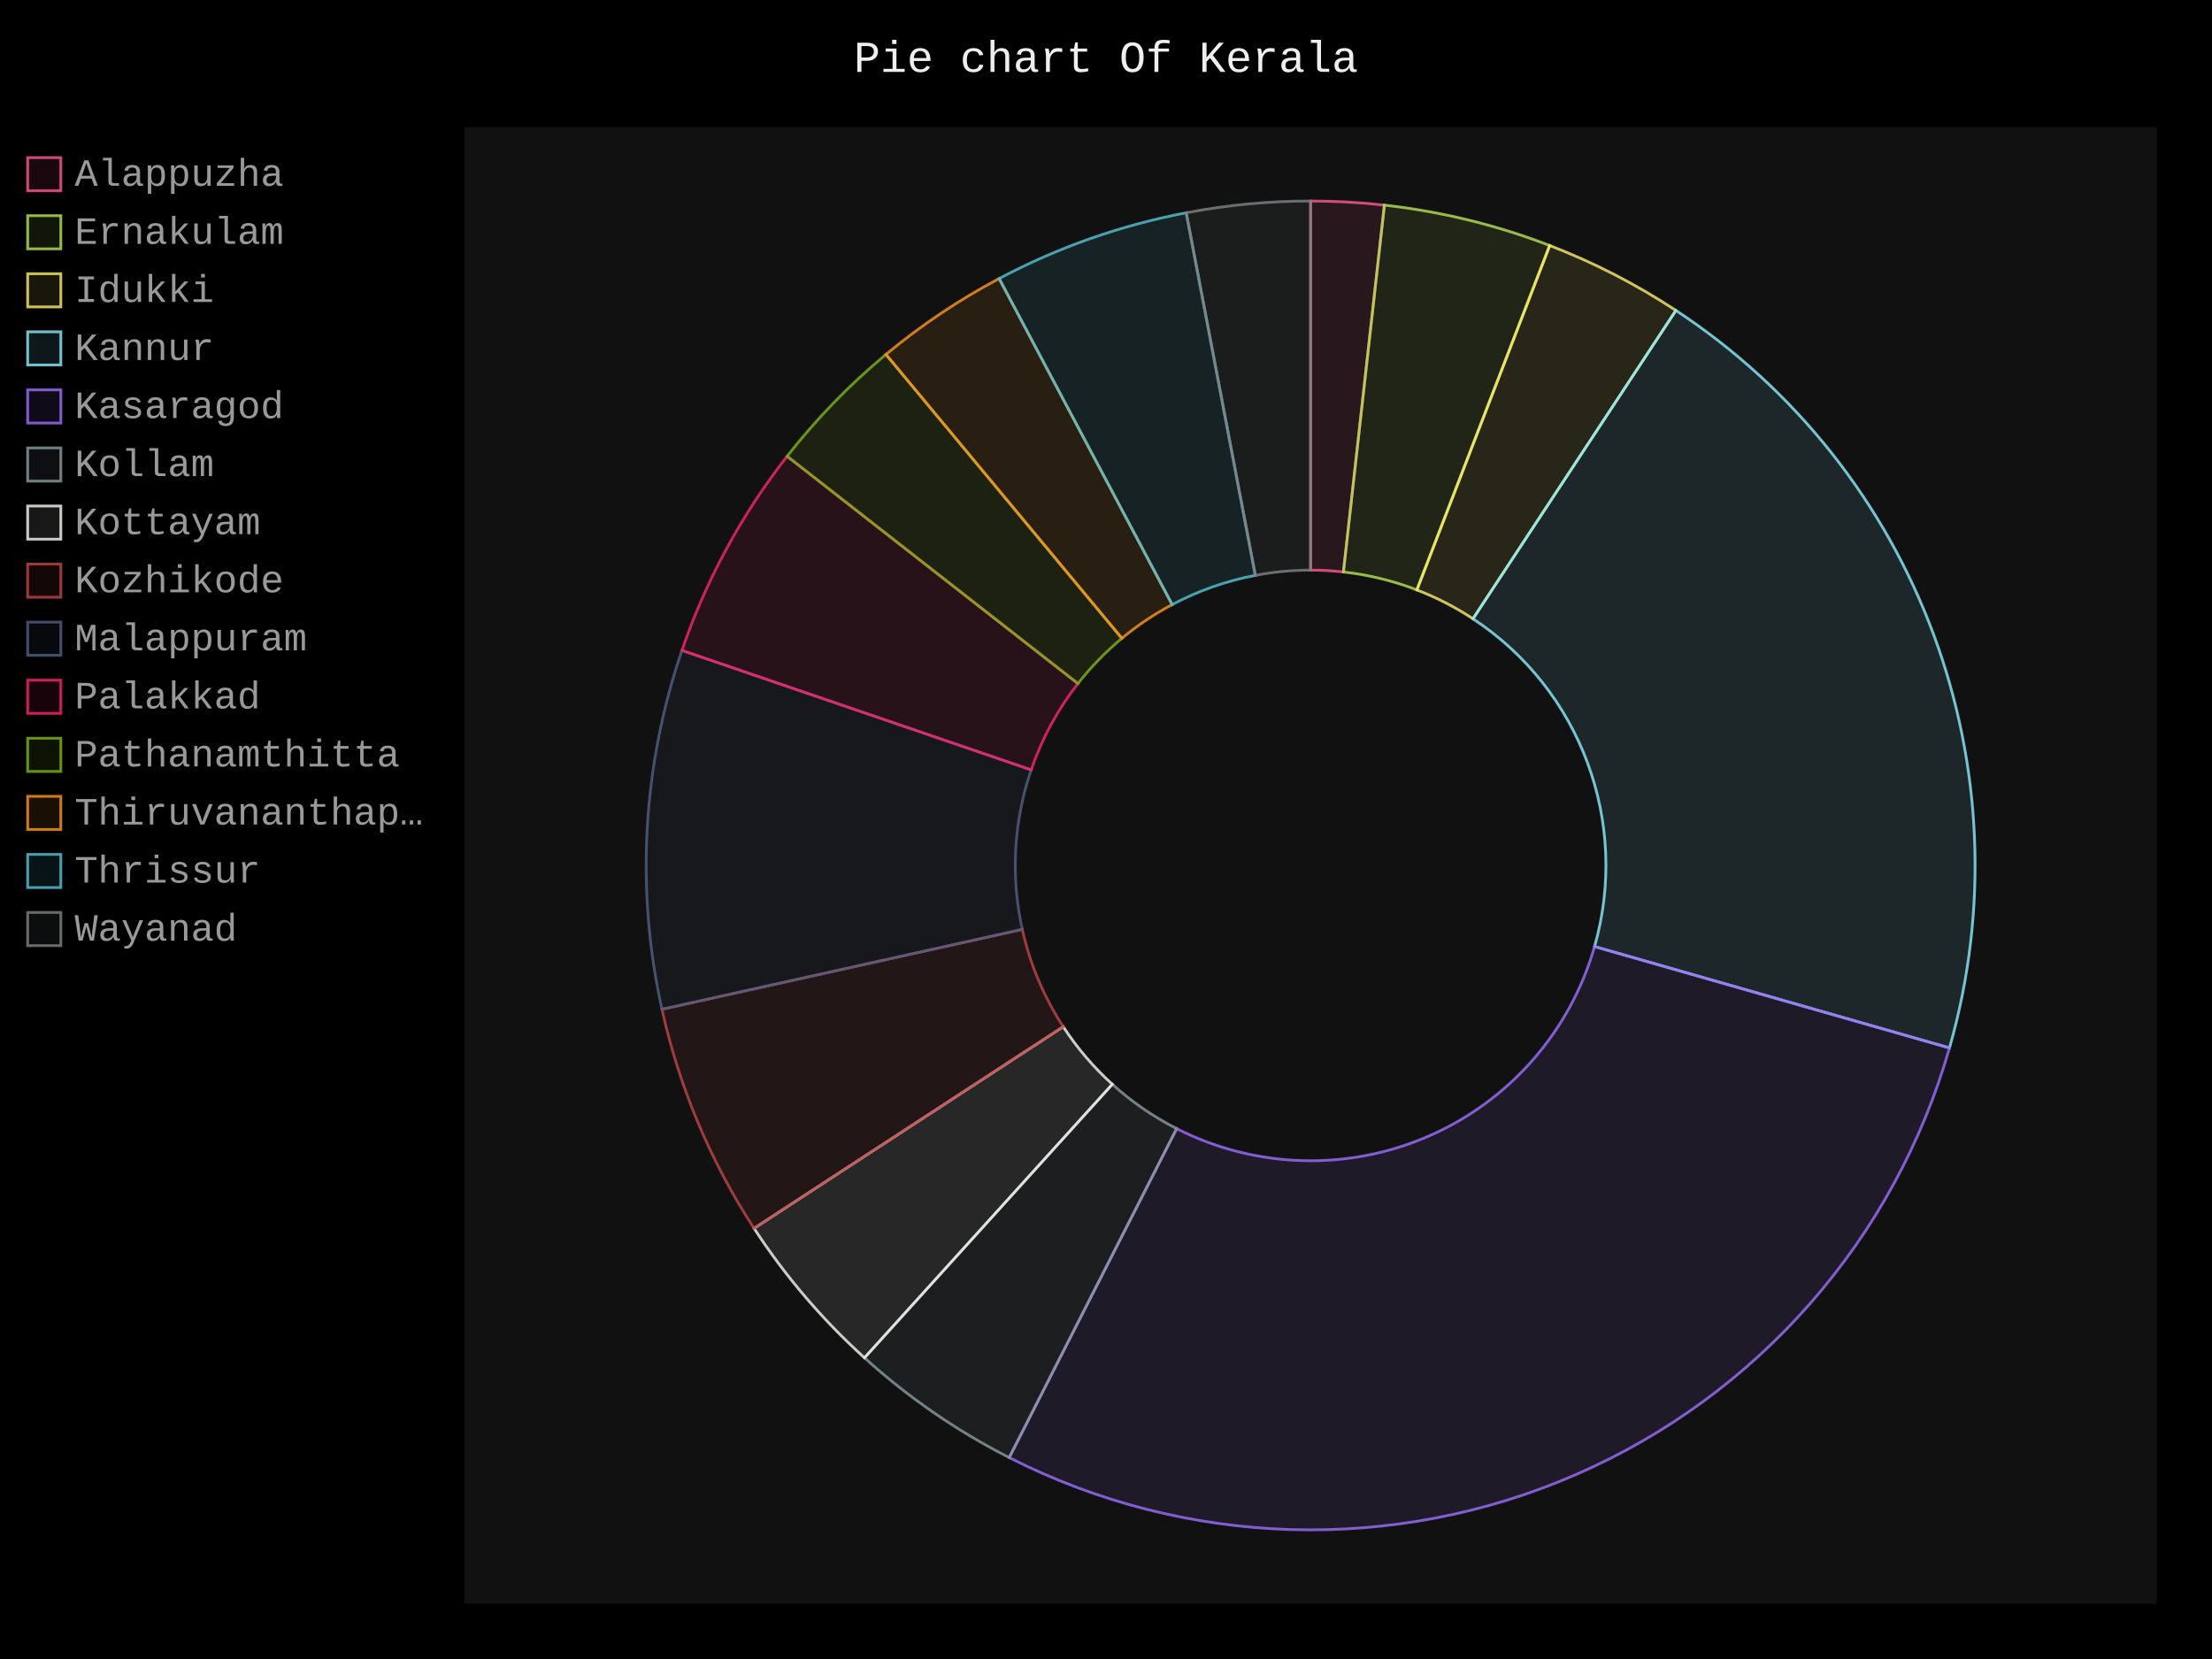
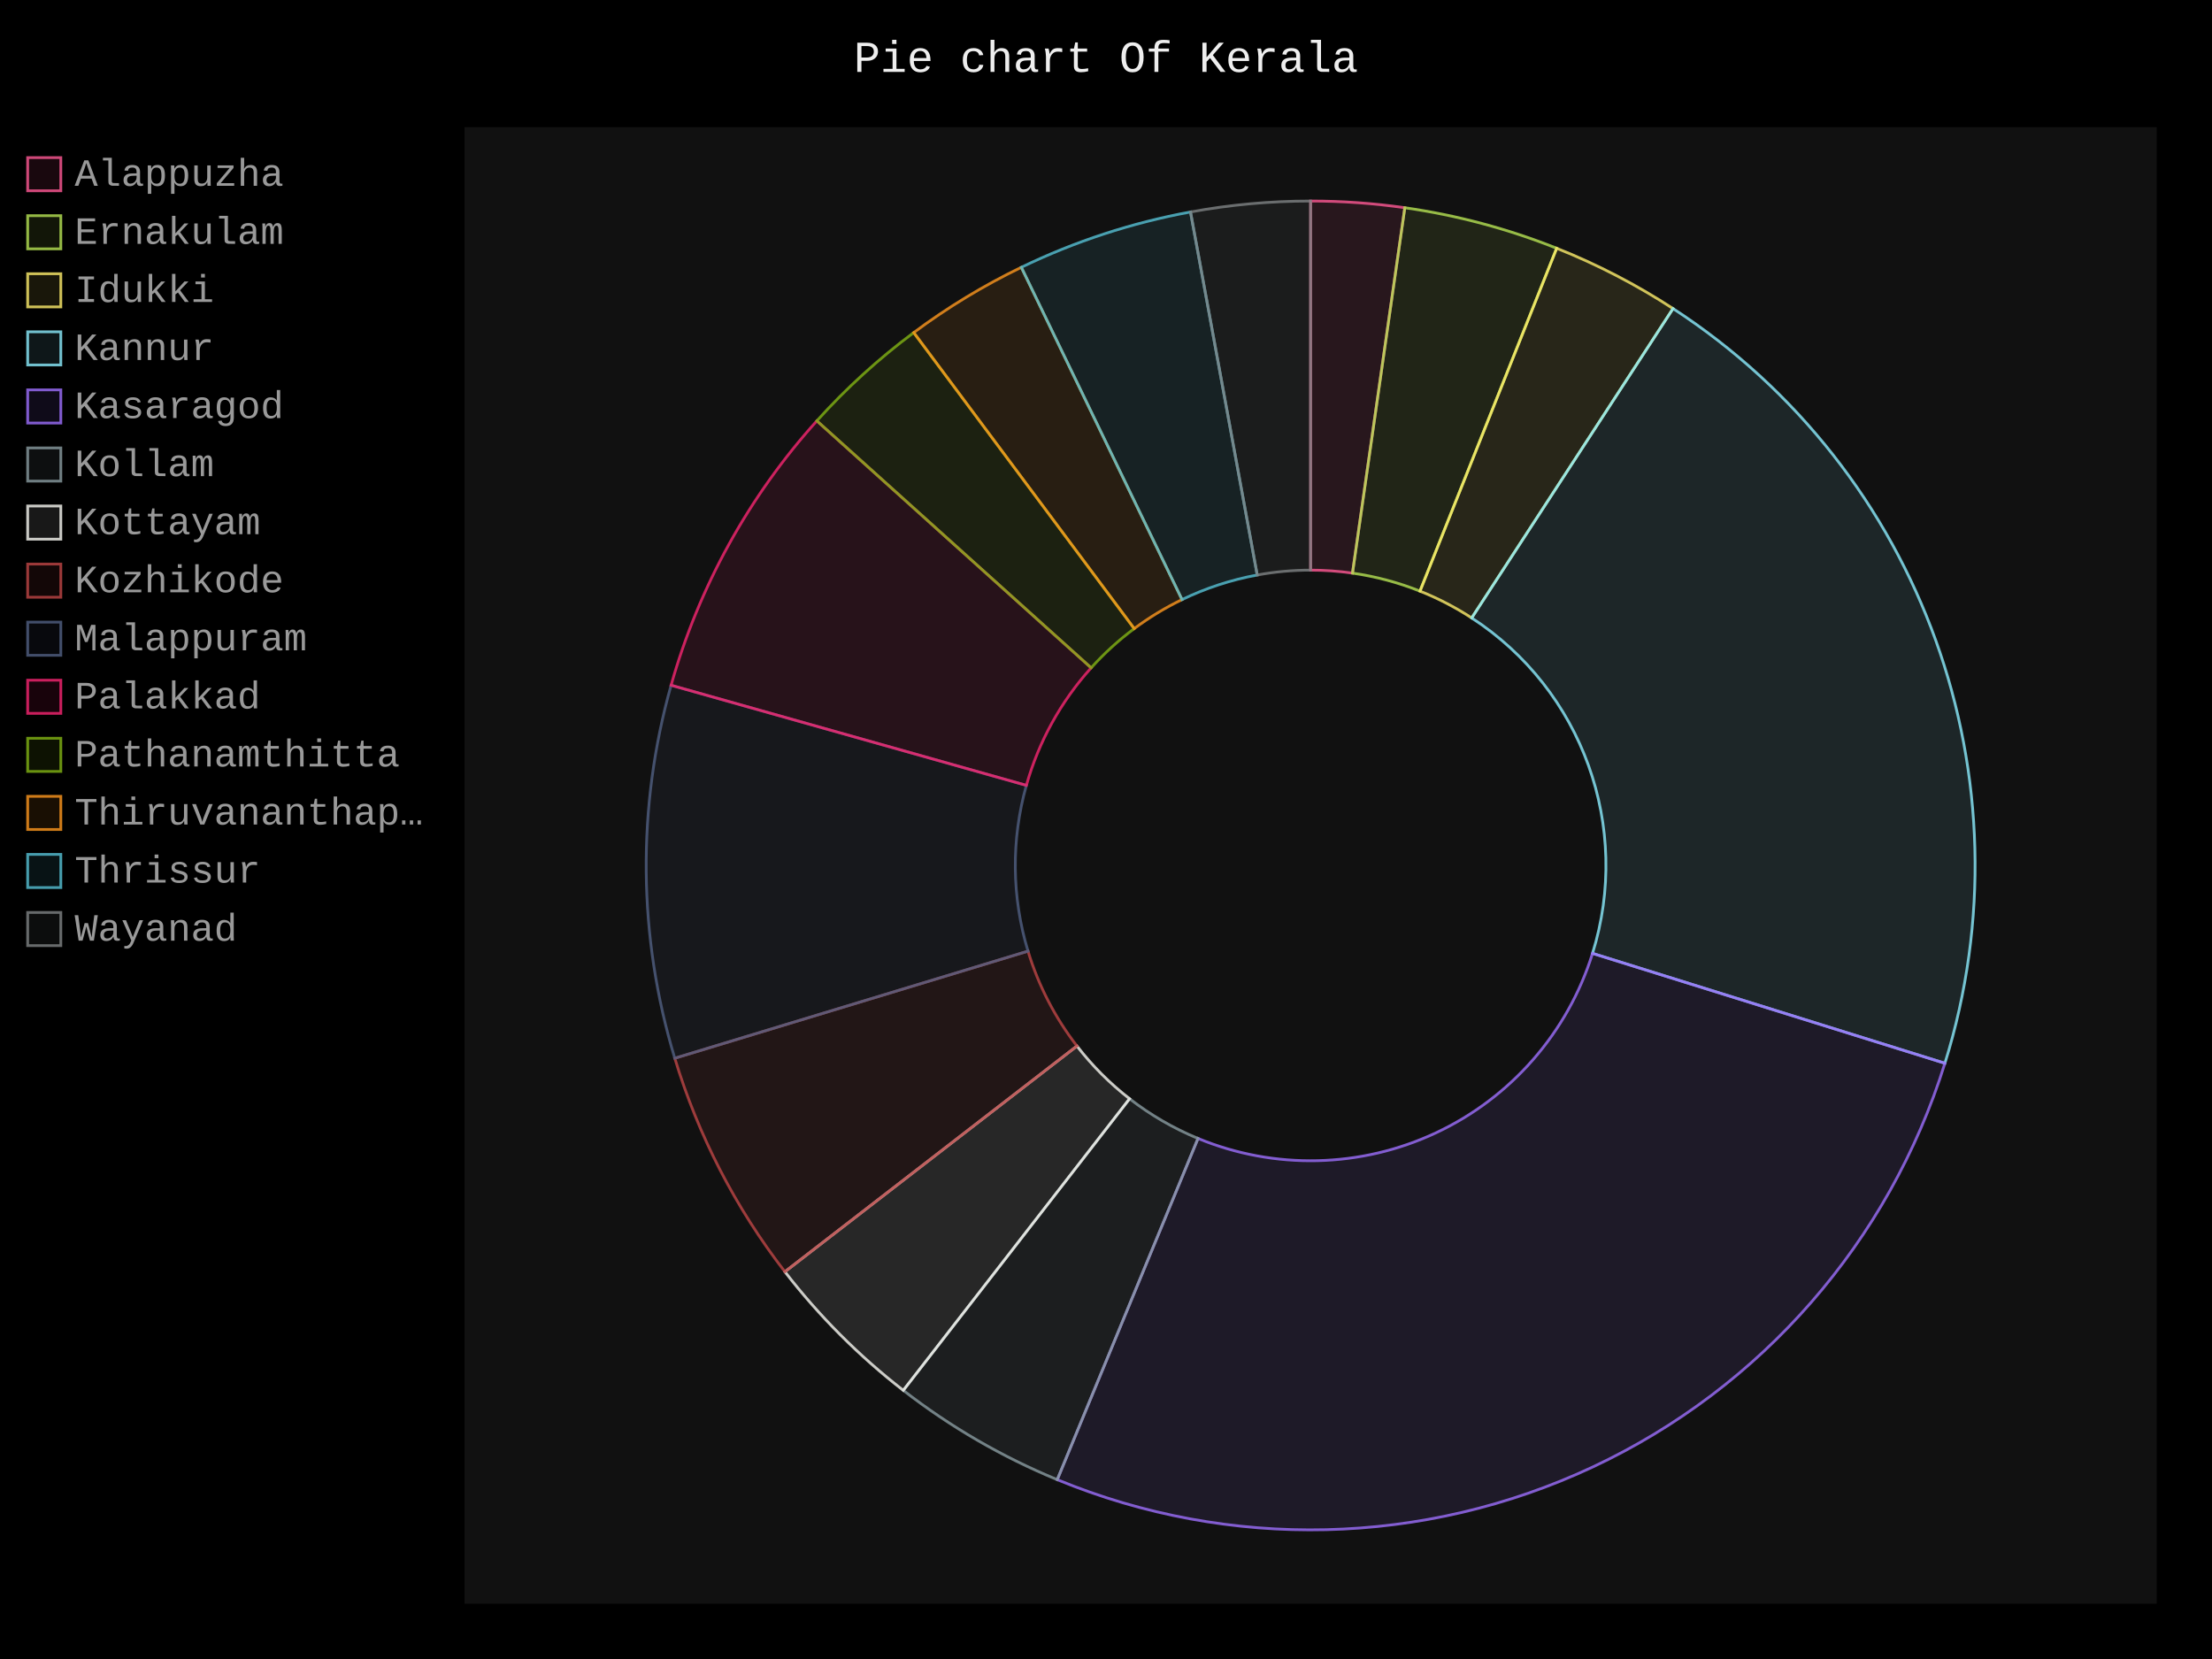
- <svg xmlns="http://www.w3.org/2000/svg" id="chart-9f5c30ff-3857-4376-a991-bd8dc189cd95" class="pygal-chart" viewBox="0 0 800 600">
+ <svg xmlns="http://www.w3.org/2000/svg" id="chart-04bbe362-e43b-4b8a-9416-9f2007a7c370" class="pygal-chart" viewBox="0 0 800 600">
  <defs>
-     <style type="text/css">#chart-9f5c30ff-3857-4376-a991-bd8dc189cd95{-webkit-user-select:none;-webkit-font-smoothing:antialiased;font-family:Consolas,"Liberation Mono",Menlo,Courier,monospace}#chart-9f5c30ff-3857-4376-a991-bd8dc189cd95 .title{font-family:Consolas,"Liberation Mono",Menlo,Courier,monospace;font-size:16px}#chart-9f5c30ff-3857-4376-a991-bd8dc189cd95 .legends .legend text{font-family:Consolas,"Liberation Mono",Menlo,Courier,monospace;font-size:14px}#chart-9f5c30ff-3857-4376-a991-bd8dc189cd95 .axis text{font-family:Consolas,"Liberation Mono",Menlo,Courier,monospace;font-size:10px}#chart-9f5c30ff-3857-4376-a991-bd8dc189cd95 .axis text.major{font-family:Consolas,"Liberation Mono",Menlo,Courier,monospace;font-size:10px}#chart-9f5c30ff-3857-4376-a991-bd8dc189cd95 .text-overlay text.value{font-family:Consolas,"Liberation Mono",Menlo,Courier,monospace;font-size:16px}#chart-9f5c30ff-3857-4376-a991-bd8dc189cd95 .text-overlay text.label{font-family:Consolas,"Liberation Mono",Menlo,Courier,monospace;font-size:10px}#chart-9f5c30ff-3857-4376-a991-bd8dc189cd95 .tooltip{font-family:Consolas,"Liberation Mono",Menlo,Courier,monospace;font-size:14px}#chart-9f5c30ff-3857-4376-a991-bd8dc189cd95 text.no_data{font-family:Consolas,"Liberation Mono",Menlo,Courier,monospace;font-size:64px}
- #chart-9f5c30ff-3857-4376-a991-bd8dc189cd95{background-color:black}#chart-9f5c30ff-3857-4376-a991-bd8dc189cd95 path,#chart-9f5c30ff-3857-4376-a991-bd8dc189cd95 line,#chart-9f5c30ff-3857-4376-a991-bd8dc189cd95 rect,#chart-9f5c30ff-3857-4376-a991-bd8dc189cd95 circle{-webkit-transition:1s ease-out;-moz-transition:1s ease-out;transition:1s ease-out}#chart-9f5c30ff-3857-4376-a991-bd8dc189cd95 .graph &gt; .background{fill:black}#chart-9f5c30ff-3857-4376-a991-bd8dc189cd95 .plot &gt; .background{fill:#111}#chart-9f5c30ff-3857-4376-a991-bd8dc189cd95 .graph{fill:#999}#chart-9f5c30ff-3857-4376-a991-bd8dc189cd95 text.no_data{fill:#eee}#chart-9f5c30ff-3857-4376-a991-bd8dc189cd95 .title{fill:#eee}#chart-9f5c30ff-3857-4376-a991-bd8dc189cd95 .legends .legend text{fill:#999}#chart-9f5c30ff-3857-4376-a991-bd8dc189cd95 .legends .legend:hover text{fill:#eee}#chart-9f5c30ff-3857-4376-a991-bd8dc189cd95 .axis .line{stroke:#eee}#chart-9f5c30ff-3857-4376-a991-bd8dc189cd95 .axis .guide.line{stroke:#555}#chart-9f5c30ff-3857-4376-a991-bd8dc189cd95 .axis .major.line{stroke:#999}#chart-9f5c30ff-3857-4376-a991-bd8dc189cd95 .axis text.major{fill:#eee}#chart-9f5c30ff-3857-4376-a991-bd8dc189cd95 .axis.y .guides:hover .guide.line,#chart-9f5c30ff-3857-4376-a991-bd8dc189cd95 .line-graph .axis.x .guides:hover .guide.line,#chart-9f5c30ff-3857-4376-a991-bd8dc189cd95 .stackedline-graph .axis.x .guides:hover .guide.line,#chart-9f5c30ff-3857-4376-a991-bd8dc189cd95 .xy-graph .axis.x .guides:hover .guide.line{stroke:#eee}#chart-9f5c30ff-3857-4376-a991-bd8dc189cd95 .axis .guides:hover text{fill:#eee}#chart-9f5c30ff-3857-4376-a991-bd8dc189cd95 .reactive{fill-opacity:.1;stroke-opacity:.8}#chart-9f5c30ff-3857-4376-a991-bd8dc189cd95 .ci{stroke:#999}#chart-9f5c30ff-3857-4376-a991-bd8dc189cd95 .reactive.active,#chart-9f5c30ff-3857-4376-a991-bd8dc189cd95 .active .reactive{fill-opacity:.75;stroke-opacity:.9;stroke-width:4}#chart-9f5c30ff-3857-4376-a991-bd8dc189cd95 .ci .reactive.active{stroke-width:1.5}#chart-9f5c30ff-3857-4376-a991-bd8dc189cd95 .series text{fill:#eee}#chart-9f5c30ff-3857-4376-a991-bd8dc189cd95 .tooltip rect{fill:#111;stroke:#eee;-webkit-transition:opacity 1s ease-out;-moz-transition:opacity 1s ease-out;transition:opacity 1s ease-out}#chart-9f5c30ff-3857-4376-a991-bd8dc189cd95 .tooltip .label{fill:#999}#chart-9f5c30ff-3857-4376-a991-bd8dc189cd95 .tooltip .label{fill:#999}#chart-9f5c30ff-3857-4376-a991-bd8dc189cd95 .tooltip .legend{font-size:.8em;fill:#555}#chart-9f5c30ff-3857-4376-a991-bd8dc189cd95 .tooltip .x_label{font-size:.6em;fill:#eee}#chart-9f5c30ff-3857-4376-a991-bd8dc189cd95 .tooltip .xlink{font-size:.5em;text-decoration:underline}#chart-9f5c30ff-3857-4376-a991-bd8dc189cd95 .tooltip .value{font-size:1.5em}#chart-9f5c30ff-3857-4376-a991-bd8dc189cd95 .bound{font-size:.5em}#chart-9f5c30ff-3857-4376-a991-bd8dc189cd95 .max-value{font-size:.75em;fill:#555}#chart-9f5c30ff-3857-4376-a991-bd8dc189cd95 .map-element{fill:#111;stroke:#555 !important}#chart-9f5c30ff-3857-4376-a991-bd8dc189cd95 .map-element .reactive{fill-opacity:inherit;stroke-opacity:inherit}#chart-9f5c30ff-3857-4376-a991-bd8dc189cd95 .color-0,#chart-9f5c30ff-3857-4376-a991-bd8dc189cd95 .color-0 a:visited{stroke:#ff5995;fill:#ff5995}#chart-9f5c30ff-3857-4376-a991-bd8dc189cd95 .color-1,#chart-9f5c30ff-3857-4376-a991-bd8dc189cd95 .color-1 a:visited{stroke:#b6e354;fill:#b6e354}#chart-9f5c30ff-3857-4376-a991-bd8dc189cd95 .color-2,#chart-9f5c30ff-3857-4376-a991-bd8dc189cd95 .color-2 a:visited{stroke:#feed6c;fill:#feed6c}#chart-9f5c30ff-3857-4376-a991-bd8dc189cd95 .color-3,#chart-9f5c30ff-3857-4376-a991-bd8dc189cd95 .color-3 a:visited{stroke:#8cedff;fill:#8cedff}#chart-9f5c30ff-3857-4376-a991-bd8dc189cd95 .color-4,#chart-9f5c30ff-3857-4376-a991-bd8dc189cd95 .color-4 a:visited{stroke:#9e6ffe;fill:#9e6ffe}#chart-9f5c30ff-3857-4376-a991-bd8dc189cd95 .color-5,#chart-9f5c30ff-3857-4376-a991-bd8dc189cd95 .color-5 a:visited{stroke:#899ca1;fill:#899ca1}#chart-9f5c30ff-3857-4376-a991-bd8dc189cd95 .color-6,#chart-9f5c30ff-3857-4376-a991-bd8dc189cd95 .color-6 a:visited{stroke:#f8f8f2;fill:#f8f8f2}#chart-9f5c30ff-3857-4376-a991-bd8dc189cd95 .color-7,#chart-9f5c30ff-3857-4376-a991-bd8dc189cd95 .color-7 a:visited{stroke:#bf4646;fill:#bf4646}#chart-9f5c30ff-3857-4376-a991-bd8dc189cd95 .color-8,#chart-9f5c30ff-3857-4376-a991-bd8dc189cd95 .color-8 a:visited{stroke:#516083;fill:#516083}#chart-9f5c30ff-3857-4376-a991-bd8dc189cd95 .color-9,#chart-9f5c30ff-3857-4376-a991-bd8dc189cd95 .color-9 a:visited{stroke:#f92672;fill:#f92672}#chart-9f5c30ff-3857-4376-a991-bd8dc189cd95 .color-10,#chart-9f5c30ff-3857-4376-a991-bd8dc189cd95 .color-10 a:visited{stroke:#82b414;fill:#82b414}#chart-9f5c30ff-3857-4376-a991-bd8dc189cd95 .color-11,#chart-9f5c30ff-3857-4376-a991-bd8dc189cd95 .color-11 a:visited{stroke:#fd971f;fill:#fd971f}#chart-9f5c30ff-3857-4376-a991-bd8dc189cd95 .color-12,#chart-9f5c30ff-3857-4376-a991-bd8dc189cd95 .color-12 a:visited{stroke:#56c2d6;fill:#56c2d6}#chart-9f5c30ff-3857-4376-a991-bd8dc189cd95 .color-13,#chart-9f5c30ff-3857-4376-a991-bd8dc189cd95 .color-13 a:visited{stroke:#808384;fill:#808384}#chart-9f5c30ff-3857-4376-a991-bd8dc189cd95 .text-overlay .color-0 text{fill:black}#chart-9f5c30ff-3857-4376-a991-bd8dc189cd95 .text-overlay .color-1 text{fill:black}#chart-9f5c30ff-3857-4376-a991-bd8dc189cd95 .text-overlay .color-2 text{fill:black}#chart-9f5c30ff-3857-4376-a991-bd8dc189cd95 .text-overlay .color-3 text{fill:black}#chart-9f5c30ff-3857-4376-a991-bd8dc189cd95 .text-overlay .color-4 text{fill:black}#chart-9f5c30ff-3857-4376-a991-bd8dc189cd95 .text-overlay .color-5 text{fill:black}#chart-9f5c30ff-3857-4376-a991-bd8dc189cd95 .text-overlay .color-6 text{fill:black}#chart-9f5c30ff-3857-4376-a991-bd8dc189cd95 .text-overlay .color-7 text{fill:black}#chart-9f5c30ff-3857-4376-a991-bd8dc189cd95 .text-overlay .color-8 text{fill:black}#chart-9f5c30ff-3857-4376-a991-bd8dc189cd95 .text-overlay .color-9 text{fill:black}#chart-9f5c30ff-3857-4376-a991-bd8dc189cd95 .text-overlay .color-10 text{fill:black}#chart-9f5c30ff-3857-4376-a991-bd8dc189cd95 .text-overlay .color-11 text{fill:black}#chart-9f5c30ff-3857-4376-a991-bd8dc189cd95 .text-overlay .color-12 text{fill:black}#chart-9f5c30ff-3857-4376-a991-bd8dc189cd95 .text-overlay .color-13 text{fill:black}
- #chart-9f5c30ff-3857-4376-a991-bd8dc189cd95 text.no_data{text-anchor:middle}#chart-9f5c30ff-3857-4376-a991-bd8dc189cd95 .guide.line{fill:none}#chart-9f5c30ff-3857-4376-a991-bd8dc189cd95 .centered{text-anchor:middle}#chart-9f5c30ff-3857-4376-a991-bd8dc189cd95 .title{text-anchor:middle}#chart-9f5c30ff-3857-4376-a991-bd8dc189cd95 .legends .legend text{fill-opacity:1}#chart-9f5c30ff-3857-4376-a991-bd8dc189cd95 .axis.x text{text-anchor:middle}#chart-9f5c30ff-3857-4376-a991-bd8dc189cd95 .axis.x:not(.web) text[transform]{text-anchor:start}#chart-9f5c30ff-3857-4376-a991-bd8dc189cd95 .axis.x:not(.web) text[transform].backwards{text-anchor:end}#chart-9f5c30ff-3857-4376-a991-bd8dc189cd95 .axis.y text{text-anchor:end}#chart-9f5c30ff-3857-4376-a991-bd8dc189cd95 .axis.y text[transform].backwards{text-anchor:start}#chart-9f5c30ff-3857-4376-a991-bd8dc189cd95 .axis.y2 text{text-anchor:start}#chart-9f5c30ff-3857-4376-a991-bd8dc189cd95 .axis.y2 text[transform].backwards{text-anchor:end}#chart-9f5c30ff-3857-4376-a991-bd8dc189cd95 .axis .guide.line{stroke-dasharray:4,4}#chart-9f5c30ff-3857-4376-a991-bd8dc189cd95 .axis .major.guide.line{stroke-dasharray:6,6}#chart-9f5c30ff-3857-4376-a991-bd8dc189cd95 .horizontal .axis.y .guide.line,#chart-9f5c30ff-3857-4376-a991-bd8dc189cd95 .horizontal .axis.y2 .guide.line,#chart-9f5c30ff-3857-4376-a991-bd8dc189cd95 .vertical .axis.x .guide.line{opacity:0}#chart-9f5c30ff-3857-4376-a991-bd8dc189cd95 .horizontal .axis.always_show .guide.line,#chart-9f5c30ff-3857-4376-a991-bd8dc189cd95 .vertical .axis.always_show .guide.line{opacity:1 !important}#chart-9f5c30ff-3857-4376-a991-bd8dc189cd95 .axis.y .guides:hover .guide.line,#chart-9f5c30ff-3857-4376-a991-bd8dc189cd95 .axis.y2 .guides:hover .guide.line,#chart-9f5c30ff-3857-4376-a991-bd8dc189cd95 .axis.x .guides:hover .guide.line{opacity:1}#chart-9f5c30ff-3857-4376-a991-bd8dc189cd95 .axis .guides:hover text{opacity:1}#chart-9f5c30ff-3857-4376-a991-bd8dc189cd95 .nofill{fill:none}#chart-9f5c30ff-3857-4376-a991-bd8dc189cd95 .subtle-fill{fill-opacity:.2}#chart-9f5c30ff-3857-4376-a991-bd8dc189cd95 .dot{stroke-width:1px;fill-opacity:1}#chart-9f5c30ff-3857-4376-a991-bd8dc189cd95 .dot.active{stroke-width:5px}#chart-9f5c30ff-3857-4376-a991-bd8dc189cd95 .dot.negative{fill:transparent}#chart-9f5c30ff-3857-4376-a991-bd8dc189cd95 text,#chart-9f5c30ff-3857-4376-a991-bd8dc189cd95 tspan{stroke:none !important}#chart-9f5c30ff-3857-4376-a991-bd8dc189cd95 .series text.active{opacity:1}#chart-9f5c30ff-3857-4376-a991-bd8dc189cd95 .tooltip rect{fill-opacity:.95;stroke-width:.5}#chart-9f5c30ff-3857-4376-a991-bd8dc189cd95 .tooltip text{fill-opacity:1}#chart-9f5c30ff-3857-4376-a991-bd8dc189cd95 .showable{visibility:hidden}#chart-9f5c30ff-3857-4376-a991-bd8dc189cd95 .showable.shown{visibility:visible}#chart-9f5c30ff-3857-4376-a991-bd8dc189cd95 .gauge-background{fill:rgba(229,229,229,1);stroke:none}#chart-9f5c30ff-3857-4376-a991-bd8dc189cd95 .bg-lines{stroke:black;stroke-width:2px}</style>
+     <style type="text/css">#chart-04bbe362-e43b-4b8a-9416-9f2007a7c370{-webkit-user-select:none;-webkit-font-smoothing:antialiased;font-family:Consolas,"Liberation Mono",Menlo,Courier,monospace}#chart-04bbe362-e43b-4b8a-9416-9f2007a7c370 .title{font-family:Consolas,"Liberation Mono",Menlo,Courier,monospace;font-size:16px}#chart-04bbe362-e43b-4b8a-9416-9f2007a7c370 .legends .legend text{font-family:Consolas,"Liberation Mono",Menlo,Courier,monospace;font-size:14px}#chart-04bbe362-e43b-4b8a-9416-9f2007a7c370 .axis text{font-family:Consolas,"Liberation Mono",Menlo,Courier,monospace;font-size:10px}#chart-04bbe362-e43b-4b8a-9416-9f2007a7c370 .axis text.major{font-family:Consolas,"Liberation Mono",Menlo,Courier,monospace;font-size:10px}#chart-04bbe362-e43b-4b8a-9416-9f2007a7c370 .text-overlay text.value{font-family:Consolas,"Liberation Mono",Menlo,Courier,monospace;font-size:16px}#chart-04bbe362-e43b-4b8a-9416-9f2007a7c370 .text-overlay text.label{font-family:Consolas,"Liberation Mono",Menlo,Courier,monospace;font-size:10px}#chart-04bbe362-e43b-4b8a-9416-9f2007a7c370 .tooltip{font-family:Consolas,"Liberation Mono",Menlo,Courier,monospace;font-size:14px}#chart-04bbe362-e43b-4b8a-9416-9f2007a7c370 text.no_data{font-family:Consolas,"Liberation Mono",Menlo,Courier,monospace;font-size:64px}
+ #chart-04bbe362-e43b-4b8a-9416-9f2007a7c370{background-color:black}#chart-04bbe362-e43b-4b8a-9416-9f2007a7c370 path,#chart-04bbe362-e43b-4b8a-9416-9f2007a7c370 line,#chart-04bbe362-e43b-4b8a-9416-9f2007a7c370 rect,#chart-04bbe362-e43b-4b8a-9416-9f2007a7c370 circle{-webkit-transition:1s ease-out;-moz-transition:1s ease-out;transition:1s ease-out}#chart-04bbe362-e43b-4b8a-9416-9f2007a7c370 .graph &gt; .background{fill:black}#chart-04bbe362-e43b-4b8a-9416-9f2007a7c370 .plot &gt; .background{fill:#111}#chart-04bbe362-e43b-4b8a-9416-9f2007a7c370 .graph{fill:#999}#chart-04bbe362-e43b-4b8a-9416-9f2007a7c370 text.no_data{fill:#eee}#chart-04bbe362-e43b-4b8a-9416-9f2007a7c370 .title{fill:#eee}#chart-04bbe362-e43b-4b8a-9416-9f2007a7c370 .legends .legend text{fill:#999}#chart-04bbe362-e43b-4b8a-9416-9f2007a7c370 .legends .legend:hover text{fill:#eee}#chart-04bbe362-e43b-4b8a-9416-9f2007a7c370 .axis .line{stroke:#eee}#chart-04bbe362-e43b-4b8a-9416-9f2007a7c370 .axis .guide.line{stroke:#555}#chart-04bbe362-e43b-4b8a-9416-9f2007a7c370 .axis .major.line{stroke:#999}#chart-04bbe362-e43b-4b8a-9416-9f2007a7c370 .axis text.major{fill:#eee}#chart-04bbe362-e43b-4b8a-9416-9f2007a7c370 .axis.y .guides:hover .guide.line,#chart-04bbe362-e43b-4b8a-9416-9f2007a7c370 .line-graph .axis.x .guides:hover .guide.line,#chart-04bbe362-e43b-4b8a-9416-9f2007a7c370 .stackedline-graph .axis.x .guides:hover .guide.line,#chart-04bbe362-e43b-4b8a-9416-9f2007a7c370 .xy-graph .axis.x .guides:hover .guide.line{stroke:#eee}#chart-04bbe362-e43b-4b8a-9416-9f2007a7c370 .axis .guides:hover text{fill:#eee}#chart-04bbe362-e43b-4b8a-9416-9f2007a7c370 .reactive{fill-opacity:.1;stroke-opacity:.8}#chart-04bbe362-e43b-4b8a-9416-9f2007a7c370 .ci{stroke:#999}#chart-04bbe362-e43b-4b8a-9416-9f2007a7c370 .reactive.active,#chart-04bbe362-e43b-4b8a-9416-9f2007a7c370 .active .reactive{fill-opacity:.75;stroke-opacity:.9;stroke-width:4}#chart-04bbe362-e43b-4b8a-9416-9f2007a7c370 .ci .reactive.active{stroke-width:1.5}#chart-04bbe362-e43b-4b8a-9416-9f2007a7c370 .series text{fill:#eee}#chart-04bbe362-e43b-4b8a-9416-9f2007a7c370 .tooltip rect{fill:#111;stroke:#eee;-webkit-transition:opacity 1s ease-out;-moz-transition:opacity 1s ease-out;transition:opacity 1s ease-out}#chart-04bbe362-e43b-4b8a-9416-9f2007a7c370 .tooltip .label{fill:#999}#chart-04bbe362-e43b-4b8a-9416-9f2007a7c370 .tooltip .label{fill:#999}#chart-04bbe362-e43b-4b8a-9416-9f2007a7c370 .tooltip .legend{font-size:.8em;fill:#555}#chart-04bbe362-e43b-4b8a-9416-9f2007a7c370 .tooltip .x_label{font-size:.6em;fill:#eee}#chart-04bbe362-e43b-4b8a-9416-9f2007a7c370 .tooltip .xlink{font-size:.5em;text-decoration:underline}#chart-04bbe362-e43b-4b8a-9416-9f2007a7c370 .tooltip .value{font-size:1.5em}#chart-04bbe362-e43b-4b8a-9416-9f2007a7c370 .bound{font-size:.5em}#chart-04bbe362-e43b-4b8a-9416-9f2007a7c370 .max-value{font-size:.75em;fill:#555}#chart-04bbe362-e43b-4b8a-9416-9f2007a7c370 .map-element{fill:#111;stroke:#555 !important}#chart-04bbe362-e43b-4b8a-9416-9f2007a7c370 .map-element .reactive{fill-opacity:inherit;stroke-opacity:inherit}#chart-04bbe362-e43b-4b8a-9416-9f2007a7c370 .color-0,#chart-04bbe362-e43b-4b8a-9416-9f2007a7c370 .color-0 a:visited{stroke:#ff5995;fill:#ff5995}#chart-04bbe362-e43b-4b8a-9416-9f2007a7c370 .color-1,#chart-04bbe362-e43b-4b8a-9416-9f2007a7c370 .color-1 a:visited{stroke:#b6e354;fill:#b6e354}#chart-04bbe362-e43b-4b8a-9416-9f2007a7c370 .color-2,#chart-04bbe362-e43b-4b8a-9416-9f2007a7c370 .color-2 a:visited{stroke:#feed6c;fill:#feed6c}#chart-04bbe362-e43b-4b8a-9416-9f2007a7c370 .color-3,#chart-04bbe362-e43b-4b8a-9416-9f2007a7c370 .color-3 a:visited{stroke:#8cedff;fill:#8cedff}#chart-04bbe362-e43b-4b8a-9416-9f2007a7c370 .color-4,#chart-04bbe362-e43b-4b8a-9416-9f2007a7c370 .color-4 a:visited{stroke:#9e6ffe;fill:#9e6ffe}#chart-04bbe362-e43b-4b8a-9416-9f2007a7c370 .color-5,#chart-04bbe362-e43b-4b8a-9416-9f2007a7c370 .color-5 a:visited{stroke:#899ca1;fill:#899ca1}#chart-04bbe362-e43b-4b8a-9416-9f2007a7c370 .color-6,#chart-04bbe362-e43b-4b8a-9416-9f2007a7c370 .color-6 a:visited{stroke:#f8f8f2;fill:#f8f8f2}#chart-04bbe362-e43b-4b8a-9416-9f2007a7c370 .color-7,#chart-04bbe362-e43b-4b8a-9416-9f2007a7c370 .color-7 a:visited{stroke:#bf4646;fill:#bf4646}#chart-04bbe362-e43b-4b8a-9416-9f2007a7c370 .color-8,#chart-04bbe362-e43b-4b8a-9416-9f2007a7c370 .color-8 a:visited{stroke:#516083;fill:#516083}#chart-04bbe362-e43b-4b8a-9416-9f2007a7c370 .color-9,#chart-04bbe362-e43b-4b8a-9416-9f2007a7c370 .color-9 a:visited{stroke:#f92672;fill:#f92672}#chart-04bbe362-e43b-4b8a-9416-9f2007a7c370 .color-10,#chart-04bbe362-e43b-4b8a-9416-9f2007a7c370 .color-10 a:visited{stroke:#82b414;fill:#82b414}#chart-04bbe362-e43b-4b8a-9416-9f2007a7c370 .color-11,#chart-04bbe362-e43b-4b8a-9416-9f2007a7c370 .color-11 a:visited{stroke:#fd971f;fill:#fd971f}#chart-04bbe362-e43b-4b8a-9416-9f2007a7c370 .color-12,#chart-04bbe362-e43b-4b8a-9416-9f2007a7c370 .color-12 a:visited{stroke:#56c2d6;fill:#56c2d6}#chart-04bbe362-e43b-4b8a-9416-9f2007a7c370 .color-13,#chart-04bbe362-e43b-4b8a-9416-9f2007a7c370 .color-13 a:visited{stroke:#808384;fill:#808384}#chart-04bbe362-e43b-4b8a-9416-9f2007a7c370 .text-overlay .color-0 text{fill:black}#chart-04bbe362-e43b-4b8a-9416-9f2007a7c370 .text-overlay .color-1 text{fill:black}#chart-04bbe362-e43b-4b8a-9416-9f2007a7c370 .text-overlay .color-2 text{fill:black}#chart-04bbe362-e43b-4b8a-9416-9f2007a7c370 .text-overlay .color-3 text{fill:black}#chart-04bbe362-e43b-4b8a-9416-9f2007a7c370 .text-overlay .color-4 text{fill:black}#chart-04bbe362-e43b-4b8a-9416-9f2007a7c370 .text-overlay .color-5 text{fill:black}#chart-04bbe362-e43b-4b8a-9416-9f2007a7c370 .text-overlay .color-6 text{fill:black}#chart-04bbe362-e43b-4b8a-9416-9f2007a7c370 .text-overlay .color-7 text{fill:black}#chart-04bbe362-e43b-4b8a-9416-9f2007a7c370 .text-overlay .color-8 text{fill:black}#chart-04bbe362-e43b-4b8a-9416-9f2007a7c370 .text-overlay .color-9 text{fill:black}#chart-04bbe362-e43b-4b8a-9416-9f2007a7c370 .text-overlay .color-10 text{fill:black}#chart-04bbe362-e43b-4b8a-9416-9f2007a7c370 .text-overlay .color-11 text{fill:black}#chart-04bbe362-e43b-4b8a-9416-9f2007a7c370 .text-overlay .color-12 text{fill:black}#chart-04bbe362-e43b-4b8a-9416-9f2007a7c370 .text-overlay .color-13 text{fill:black}
+ #chart-04bbe362-e43b-4b8a-9416-9f2007a7c370 text.no_data{text-anchor:middle}#chart-04bbe362-e43b-4b8a-9416-9f2007a7c370 .guide.line{fill:none}#chart-04bbe362-e43b-4b8a-9416-9f2007a7c370 .centered{text-anchor:middle}#chart-04bbe362-e43b-4b8a-9416-9f2007a7c370 .title{text-anchor:middle}#chart-04bbe362-e43b-4b8a-9416-9f2007a7c370 .legends .legend text{fill-opacity:1}#chart-04bbe362-e43b-4b8a-9416-9f2007a7c370 .axis.x text{text-anchor:middle}#chart-04bbe362-e43b-4b8a-9416-9f2007a7c370 .axis.x:not(.web) text[transform]{text-anchor:start}#chart-04bbe362-e43b-4b8a-9416-9f2007a7c370 .axis.x:not(.web) text[transform].backwards{text-anchor:end}#chart-04bbe362-e43b-4b8a-9416-9f2007a7c370 .axis.y text{text-anchor:end}#chart-04bbe362-e43b-4b8a-9416-9f2007a7c370 .axis.y text[transform].backwards{text-anchor:start}#chart-04bbe362-e43b-4b8a-9416-9f2007a7c370 .axis.y2 text{text-anchor:start}#chart-04bbe362-e43b-4b8a-9416-9f2007a7c370 .axis.y2 text[transform].backwards{text-anchor:end}#chart-04bbe362-e43b-4b8a-9416-9f2007a7c370 .axis .guide.line{stroke-dasharray:4,4}#chart-04bbe362-e43b-4b8a-9416-9f2007a7c370 .axis .major.guide.line{stroke-dasharray:6,6}#chart-04bbe362-e43b-4b8a-9416-9f2007a7c370 .horizontal .axis.y .guide.line,#chart-04bbe362-e43b-4b8a-9416-9f2007a7c370 .horizontal .axis.y2 .guide.line,#chart-04bbe362-e43b-4b8a-9416-9f2007a7c370 .vertical .axis.x .guide.line{opacity:0}#chart-04bbe362-e43b-4b8a-9416-9f2007a7c370 .horizontal .axis.always_show .guide.line,#chart-04bbe362-e43b-4b8a-9416-9f2007a7c370 .vertical .axis.always_show .guide.line{opacity:1 !important}#chart-04bbe362-e43b-4b8a-9416-9f2007a7c370 .axis.y .guides:hover .guide.line,#chart-04bbe362-e43b-4b8a-9416-9f2007a7c370 .axis.y2 .guides:hover .guide.line,#chart-04bbe362-e43b-4b8a-9416-9f2007a7c370 .axis.x .guides:hover .guide.line{opacity:1}#chart-04bbe362-e43b-4b8a-9416-9f2007a7c370 .axis .guides:hover text{opacity:1}#chart-04bbe362-e43b-4b8a-9416-9f2007a7c370 .nofill{fill:none}#chart-04bbe362-e43b-4b8a-9416-9f2007a7c370 .subtle-fill{fill-opacity:.2}#chart-04bbe362-e43b-4b8a-9416-9f2007a7c370 .dot{stroke-width:1px;fill-opacity:1}#chart-04bbe362-e43b-4b8a-9416-9f2007a7c370 .dot.active{stroke-width:5px}#chart-04bbe362-e43b-4b8a-9416-9f2007a7c370 .dot.negative{fill:transparent}#chart-04bbe362-e43b-4b8a-9416-9f2007a7c370 text,#chart-04bbe362-e43b-4b8a-9416-9f2007a7c370 tspan{stroke:none !important}#chart-04bbe362-e43b-4b8a-9416-9f2007a7c370 .series text.active{opacity:1}#chart-04bbe362-e43b-4b8a-9416-9f2007a7c370 .tooltip rect{fill-opacity:.95;stroke-width:.5}#chart-04bbe362-e43b-4b8a-9416-9f2007a7c370 .tooltip text{fill-opacity:1}#chart-04bbe362-e43b-4b8a-9416-9f2007a7c370 .showable{visibility:hidden}#chart-04bbe362-e43b-4b8a-9416-9f2007a7c370 .showable.shown{visibility:visible}#chart-04bbe362-e43b-4b8a-9416-9f2007a7c370 .gauge-background{fill:rgba(229,229,229,1);stroke:none}#chart-04bbe362-e43b-4b8a-9416-9f2007a7c370 .bg-lines{stroke:black;stroke-width:2px}</style>
  </defs>
  <g class="graph pie-graph vertical">
    <rect class="background" height="600" width="800" x="0" y="0" />
    <g class="plot" transform="translate(168, 46)">
      <rect class="background" height="534" width="612.0" x="0" y="0" />
      <g class="series serie-0 color-0">
        <g class="slices">
          <g class="slice">
-             <path class="slice reactive tooltip-trigger" d="M306 26.7 A240.3 240.3 0 0 1 332.686 28.186 L317.86 160.861 A106.8 106.8 0 0 0 306 160.2 z" />
+             <path class="slice reactive tooltip-trigger" d="M306 26.7 A240.3 240.3 0 0 1 340.07 29.128 L321.142 161.279 A106.8 106.8 0 0 0 306 160.2 z" />
          </g>
        </g>
      </g>
      <g class="series serie-1 color-1">
        <g class="slices">
          <g class="slice">
-             <path class="slice reactive tooltip-trigger" d="M332.686 28.186 A240.3 240.3 0 0 1 392.468 42.796 L344.43 167.354 A106.8 106.8 0 0 0 317.86 160.861 z" />
+             <path class="slice reactive tooltip-trigger" d="M340.07 29.128 A240.3 240.3 0 0 1 394.99 43.785 L345.551 167.793 A106.8 106.8 0 0 0 321.142 161.279 z" />
          </g>
        </g>
      </g>
      <g class="series serie-2 color-2">
        <g class="slices">
          <g class="slice">
-             <path class="slice reactive tooltip-trigger" d="M392.468 42.796 A240.3 240.3 0 0 1 438.111 66.274 L364.716 177.789 A106.8 106.8 0 0 0 344.43 167.354 z" />
+             <path class="slice reactive tooltip-trigger" d="M394.99 43.785 A240.3 240.3 0 0 1 437.076 65.597 L364.256 177.487 A106.8 106.8 0 0 0 345.551 167.793 z" />
          </g>
        </g>
      </g>
      <g class="series serie-3 color-3">
        <g class="slices">
          <g class="slice">
-             <path class="slice reactive tooltip-trigger" d="M438.111 66.274 A240.3 240.3 0 0 1 537.06 332.994 L408.693 296.331 A106.8 106.8 0 0 0 364.716 177.789 z" />
+             <path class="slice reactive tooltip-trigger" d="M437.076 65.597 A240.3 240.3 0 0 1 535.403 338.542 L407.957 298.797 A106.8 106.8 0 0 0 364.256 177.487 z" />
          </g>
        </g>
      </g>
      <g class="series serie-4 color-4">
        <g class="slices">
          <g class="slice">
-             <path class="slice reactive tooltip-trigger" d="M537.06 332.994 A240.3 240.3 0 0 1 196.998 481.156 L257.555 362.18 A106.8 106.8 0 0 0 408.693 296.331 z" />
+             <path class="slice reactive tooltip-trigger" d="M535.403 338.542 A240.3 240.3 0 0 1 214.37 489.144 L265.276 365.731 A106.8 106.8 0 0 0 407.957 298.797 z" />
          </g>
        </g>
      </g>
      <g class="series serie-5 color-5">
        <g class="slices">
          <g class="slice">
-             <path class="slice reactive tooltip-trigger" d="M196.998 481.156 A240.3 240.3 0 0 1 144.648 445.072 L234.288 346.143 A106.8 106.8 0 0 0 257.555 362.18 z" />
+             <path class="slice reactive tooltip-trigger" d="M214.37 489.144 A240.3 240.3 0 0 1 158.681 456.845 L240.525 351.376 A106.8 106.8 0 0 0 265.276 365.731 z" />
          </g>
        </g>
      </g>
      <g class="series serie-6 color-6">
        <g class="slices">
          <g class="slice">
-             <path class="slice reactive tooltip-trigger" d="M144.648 445.072 A240.3 240.3 0 0 1 104.711 398.25 L216.538 325.333 A106.8 106.8 0 0 0 234.288 346.143 z" />
+             <path class="slice reactive tooltip-trigger" d="M158.681 456.845 A240.3 240.3 0 0 1 115.864 413.944 L221.495 332.308 A106.8 106.8 0 0 0 240.525 351.376 z" />
          </g>
        </g>
      </g>
      <g class="series serie-7 color-7">
        <g class="slices">
          <g class="slice">
-             <path class="slice reactive tooltip-trigger" d="M104.711 398.25 A240.3 240.3 0 0 1 71.402 319.038 L201.734 290.128 A106.8 106.8 0 0 0 216.538 325.333 z" />
+             <path class="slice reactive tooltip-trigger" d="M115.864 413.944 A240.3 240.3 0 0 1 76.039 336.727 L203.795 297.99 A106.8 106.8 0 0 0 221.495 332.308 z" />
          </g>
        </g>
      </g>
      <g class="series serie-8 color-8">
        <g class="slices">
          <g class="slice">
-             <path class="slice reactive tooltip-trigger" d="M71.402 319.038 A240.3 240.3 0 0 1 78.632 189.231 L204.948 232.436 A106.8 106.8 0 0 0 201.734 290.128 z" />
+             <path class="slice reactive tooltip-trigger" d="M76.039 336.727 A240.3 240.3 0 0 1 74.706 201.83 L203.203 238.036 A106.8 106.8 0 0 0 203.795 297.99 z" />
          </g>
        </g>
      </g>
      <g class="series serie-9 color-9">
        <g class="slices">
          <g class="slice">
-             <path class="slice reactive tooltip-trigger" d="M78.632 189.231 A240.3 240.3 0 0 1 116.669 119.021 L221.853 201.231 A106.8 106.8 0 0 0 204.948 232.436 z" />
+             <path class="slice reactive tooltip-trigger" d="M74.706 201.83 A240.3 240.3 0 0 1 127.422 106.208 L226.632 195.537 A106.8 106.8 0 0 0 203.203 238.036 z" />
          </g>
        </g>
      </g>
      <g class="series serie-10 color-10">
        <g class="slices">
          <g class="slice">
-             <path class="slice reactive tooltip-trigger" d="M116.669 119.021 A240.3 240.3 0 0 1 152.415 82.187 L237.74 184.861 A106.8 106.8 0 0 0 221.853 201.231 z" />
+             <path class="slice reactive tooltip-trigger" d="M127.422 106.208 A240.3 240.3 0 0 1 162.46 74.281 L242.205 181.347 A106.8 106.8 0 0 0 226.632 195.537 z" />
          </g>
        </g>
      </g>
      <g class="series serie-11 color-11">
        <g class="slices">
          <g class="slice">
-             <path class="slice reactive tooltip-trigger" d="M152.415 82.187 A240.3 240.3 0 0 1 193.347 54.742 L255.932 172.663 A106.8 106.8 0 0 0 237.74 184.861 z" />
+             <path class="slice reactive tooltip-trigger" d="M162.46 74.281 A240.3 240.3 0 0 1 201.371 50.674 L259.498 170.855 A106.8 106.8 0 0 0 242.205 181.347 z" />
          </g>
        </g>
      </g>
      <g class="series serie-12 color-12">
        <g class="slices">
          <g class="slice">
-             <path class="slice reactive tooltip-trigger" d="M193.347 54.742 A240.3 240.3 0 0 1 261.013 30.949 L286.006 162.088 A106.8 106.8 0 0 0 255.932 172.663 z" />
+             <path class="slice reactive tooltip-trigger" d="M201.371 50.674 A240.3 240.3 0 0 1 262.559 30.659 L286.693 161.96 A106.8 106.8 0 0 0 259.498 170.855 z" />
          </g>
        </g>
      </g>
      <g class="series serie-13 color-13">
        <g class="slices">
          <g class="slice">
-             <path class="slice reactive tooltip-trigger" d="M261.013 30.949 A240.3 240.3 0 0 1 306 26.7 L306 160.2 A106.8 106.8 0 0 0 286.006 162.088 z" />
+             <path class="slice reactive tooltip-trigger" d="M262.559 30.659 A240.3 240.3 0 0 1 306 26.7 L306 160.2 A106.8 106.8 0 0 0 286.693 161.96 z" />
          </g>
        </g>
      </g>
    </g>
    <g class="titles">
      <text class="title plot_title" x="400.0" y="26">Pie chart Of Kerala</text>
    </g>
    <g class="plot overlay" transform="translate(168, 46)">
      <g class="series serie-0 color-0" />
      <g class="series serie-1 color-1" />
      <g class="series serie-2 color-2" />
      <g class="series serie-3 color-3" />
      <g class="series serie-4 color-4" />
      <g class="series serie-5 color-5" />
      <g class="series serie-6 color-6" />
      <g class="series serie-7 color-7" />
      <g class="series serie-8 color-8" />
      <g class="series serie-9 color-9" />
      <g class="series serie-10 color-10" />
      <g class="series serie-11 color-11" />
      <g class="series serie-12 color-12" />
      <g class="series serie-13 color-13" />
    </g>
    <g class="plot text-overlay" transform="translate(168, 46)">
      <g class="series serie-0 color-0" />
      <g class="series serie-1 color-1" />
      <g class="series serie-2 color-2" />
      <g class="series serie-3 color-3" />
      <g class="series serie-4 color-4" />
      <g class="series serie-5 color-5" />
      <g class="series serie-6 color-6" />
      <g class="series serie-7 color-7" />
      <g class="series serie-8 color-8" />
      <g class="series serie-9 color-9" />
      <g class="series serie-10 color-10" />
      <g class="series serie-11 color-11" />
      <g class="series serie-12 color-12" />
      <g class="series serie-13 color-13" />
    </g>
    <g class="plot tooltip-overlay" transform="translate(168, 46)">
      <g class="tooltip" style="opacity: 0" transform="translate(0 0)">
        <rect class="tooltip-box" height="0" rx="0" ry="0" width="0" />
        <g class="text" />
      </g>
    </g>
    <g class="legends" transform="translate(10, 56)">
      <g class="legend reactive activate-serie" id="activate-serie-0">
        <rect class="color-0 reactive" height="12" width="12" x="0.0" y="1.0" />
        <text x="17.0" y="11.2">Alappuzha</text>
      </g>
      <g class="legend reactive activate-serie" id="activate-serie-1">
        <rect class="color-1 reactive" height="12" width="12" x="0.0" y="22.0" />
        <text x="17.0" y="32.2">Ernakulam</text>
      </g>
      <g class="legend reactive activate-serie" id="activate-serie-2">
        <rect class="color-2 reactive" height="12" width="12" x="0.0" y="43.0" />
        <text x="17.0" y="53.2">Idukki</text>
      </g>
      <g class="legend reactive activate-serie" id="activate-serie-3">
        <rect class="color-3 reactive" height="12" width="12" x="0.0" y="64.0" />
        <text x="17.0" y="74.2">Kannur</text>
      </g>
      <g class="legend reactive activate-serie" id="activate-serie-4">
        <rect class="color-4 reactive" height="12" width="12" x="0.0" y="85.0" />
        <text x="17.0" y="95.2">Kasaragod</text>
      </g>
      <g class="legend reactive activate-serie" id="activate-serie-5">
        <rect class="color-5 reactive" height="12" width="12" x="0.0" y="106.0" />
        <text x="17.0" y="116.2">Kollam</text>
      </g>
      <g class="legend reactive activate-serie" id="activate-serie-6">
        <rect class="color-6 reactive" height="12" width="12" x="0.0" y="127.0" />
        <text x="17.0" y="137.2">Kottayam</text>
      </g>
      <g class="legend reactive activate-serie" id="activate-serie-7">
        <rect class="color-7 reactive" height="12" width="12" x="0.0" y="148.0" />
        <text x="17.0" y="158.2">Kozhikode</text>
      </g>
      <g class="legend reactive activate-serie" id="activate-serie-8">
        <rect class="color-8 reactive" height="12" width="12" x="0.0" y="169.0" />
        <text x="17.0" y="179.2">Malappuram</text>
      </g>
      <g class="legend reactive activate-serie" id="activate-serie-9">
        <rect class="color-9 reactive" height="12" width="12" x="0.0" y="190.0" />
        <text x="17.0" y="200.2">Palakkad</text>
      </g>
      <g class="legend reactive activate-serie" id="activate-serie-10">
        <rect class="color-10 reactive" height="12" width="12" x="0.0" y="211.0" />
        <text x="17.0" y="221.2">Pathanamthitta</text>
      </g>
      <g class="legend reactive activate-serie" id="activate-serie-11">
        <rect class="color-11 reactive" height="12" width="12" x="0.0" y="232.0" />
        <text x="17.0" y="242.2">Thiruvananthap…</text>
      </g>
      <g class="legend reactive activate-serie" id="activate-serie-12">
        <rect class="color-12 reactive" height="12" width="12" x="0.0" y="253.0" />
        <text x="17.0" y="263.2">Thrissur</text>
      </g>
      <g class="legend reactive activate-serie" id="activate-serie-13">
        <rect class="color-13 reactive" height="12" width="12" x="0.0" y="274.0" />
        <text x="17.0" y="284.2">Wayanad</text>
      </g>
    </g>
    <g class="legends" transform="translate(790, 56)" />
  </g>
</svg>
